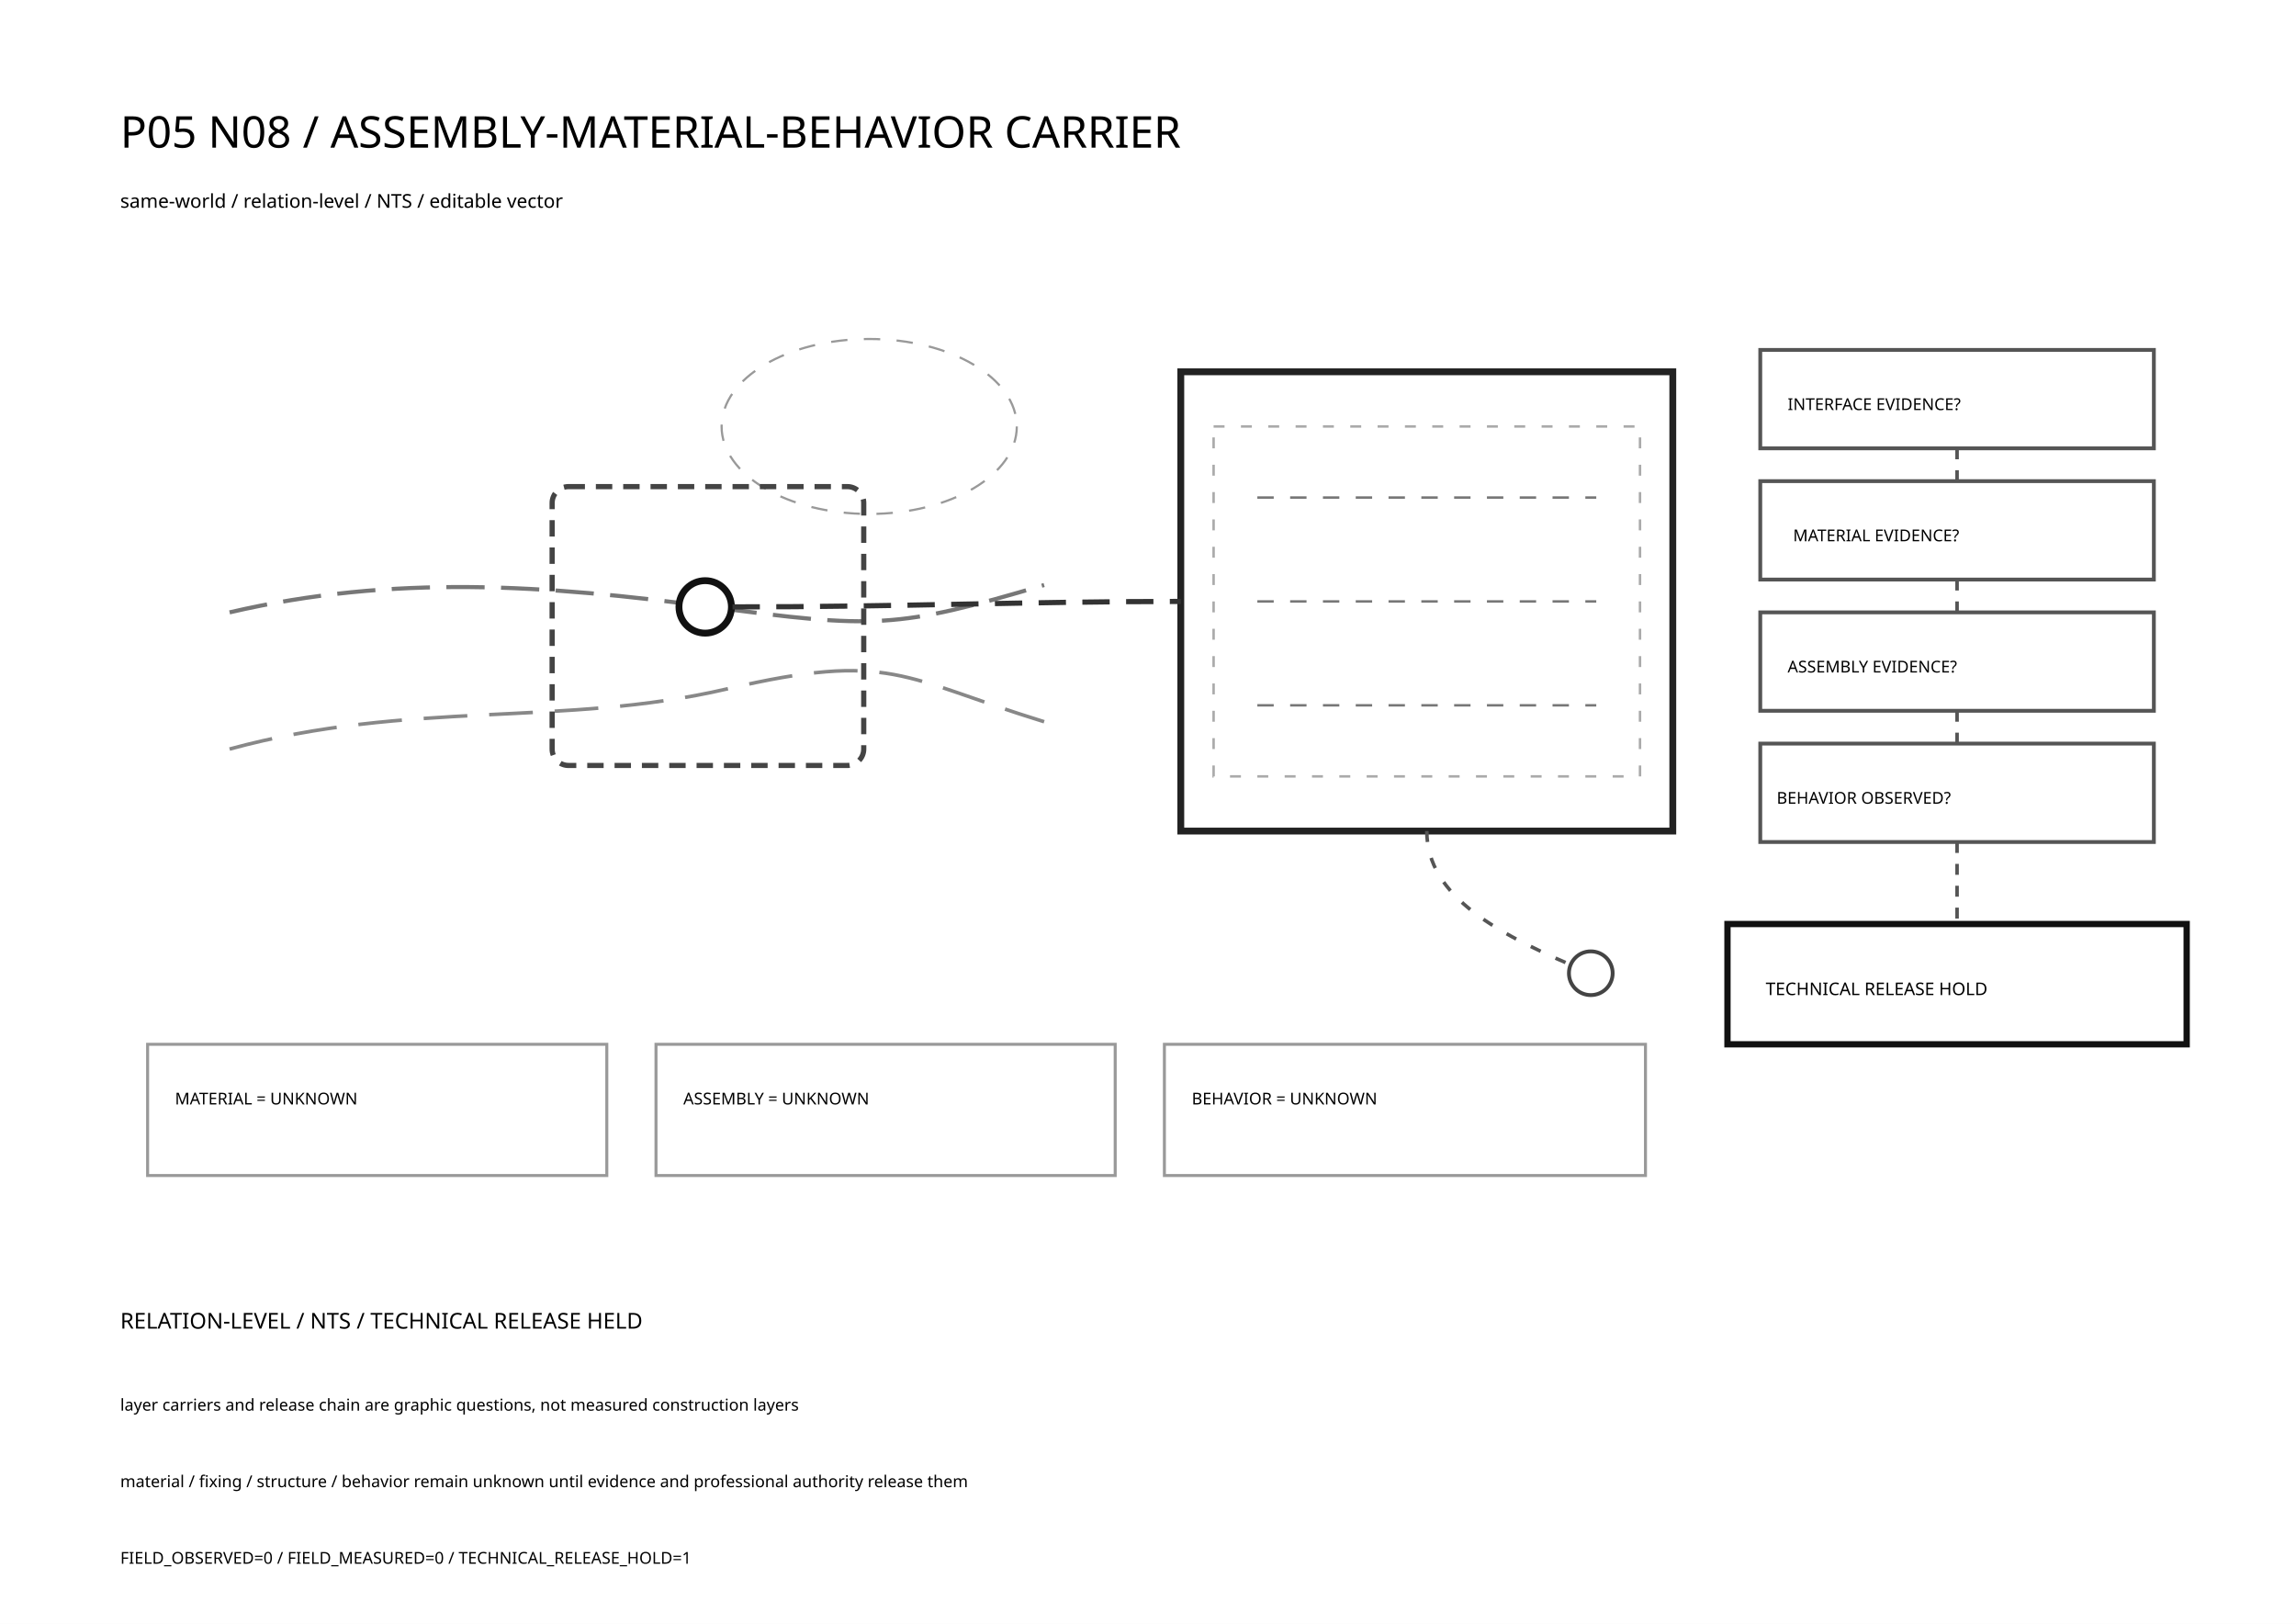
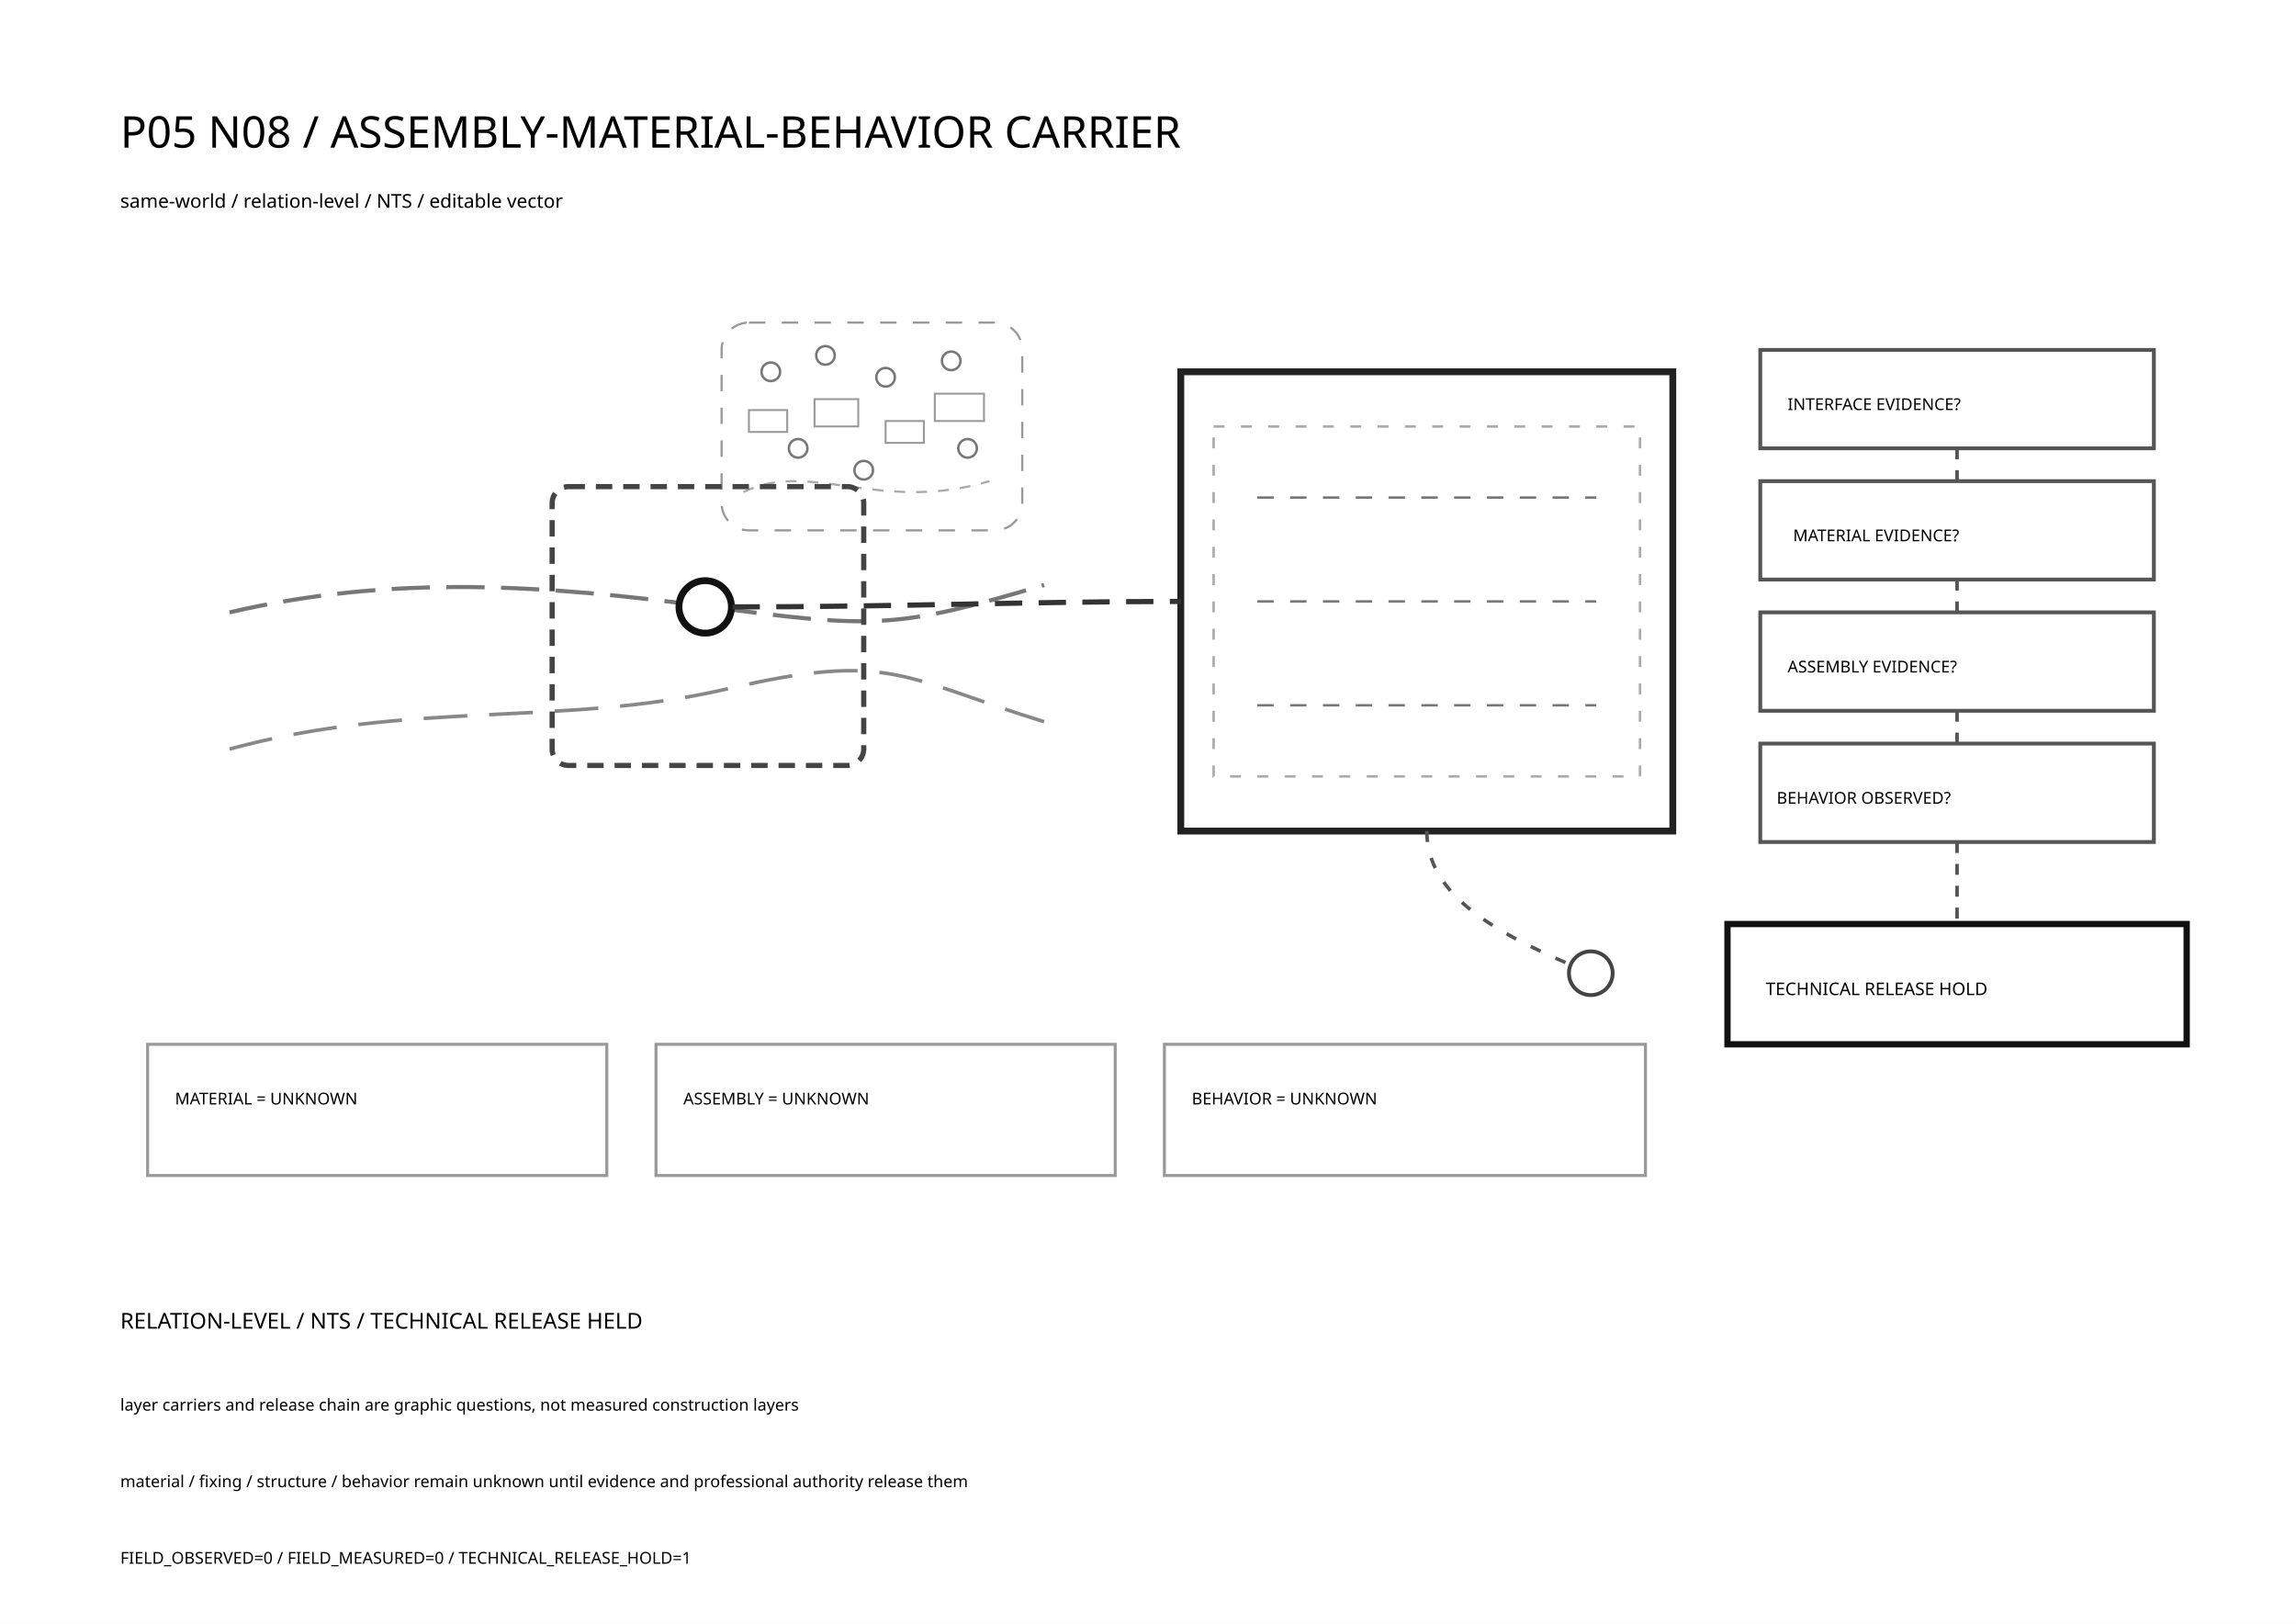
<svg xmlns="http://www.w3.org/2000/svg" width="420mm" height="297mm" viewBox="0 0 420 297">
  <rect width="420" height="297" fill="white" />
  <g id="L00-FRAME" font-family="sans-serif">
    <text x="22" y="27" font-size="8">P05 N08 / ASSEMBLY-MATERIAL-BEHAVIOR CARRIER</text>
    <text x="22" y="38" font-size="3.5">same-world / relation-level / NTS / editable vector</text>
  </g>
  <g id="L10-CONTEXT" fill="none">
    <path id="REL-ROUTE-PRIMARY-01" d="M42 112 C72 105 100 107 130 111 S164 115 191 107" stroke="#777" stroke-width="0.75" stroke-dasharray="7 3" />
    <path id="REL-WATER-01" d="M42 137 C75 128 103 133 133 126 S165 124 191 132" stroke="#888" stroke-width="0.65" stroke-dasharray="8 4" />
-     <ellipse id="REL-CLUSTER-01" cx="159" cy="78" rx="27" ry="16" stroke="#999" stroke-width="0.4" stroke-dasharray="3 3" />
+     <g id="N08-HERITAGE-FABRIC-NTS">
+       <rect id="N08-HERITAGE-FABRIC-EXTENT-NTS" x="132" y="59" width="55" height="38" rx="5" stroke="#999" stroke-width="0.4" stroke-dasharray="3 3" />
+       <g id="N08-PROTECTED-UNITS-NTS" fill="white" stroke="#777" stroke-width="0.45">
+         <circle cx="141" cy="68" r="1.7" />
+         <circle cx="151" cy="65" r="1.7" />
+         <circle cx="162" cy="69" r="1.7" />
+         <circle cx="174" cy="66" r="1.7" />
+         <circle cx="146" cy="82" r="1.7" />
+         <circle cx="158" cy="86" r="1.7" />
+         <circle cx="177" cy="82" r="1.7" />
+       </g>
+       <g id="N08-ANCIENT-RESIDENCE-FABRIC-NTS" fill="none" stroke="#999" stroke-width="0.35">
+         <path d="M137 75h7v4h-7z M149 73h8v5h-8z M162 77h7v4h-7z M171 72h9v5h-9z" />
+       </g>
+       <path id="N08-LANE-WELL-TREE-FABRIC-NTS" d="M136 90 C148 84 161 94 181 88" stroke="#aaa" stroke-width="0.4" stroke-dasharray="2 2" />
+     </g>
    <circle id="N08-INTERFACE-NODE" cx="129" cy="111" r="4.8" fill="white" stroke="#111" stroke-width="1.25" />
    <rect id="N08-INTERFACE-QUESTION-ZONE" x="101" y="89" width="57" height="51" rx="3" stroke="#444" stroke-width="0.95" stroke-dasharray="3 2" />
  </g>
  <g id="L15-ASSEMBLY" fill="none">
    <rect id="N08-ASSEMBLY-CARRIER" x="216" y="68" width="90" height="84" stroke="#222" stroke-width="1.25" />
    <rect id="N08-ASSEMBLY-UNCERTAINTY" x="222" y="78" width="78" height="64" stroke="#aaa" stroke-width="0.45" stroke-dasharray="2 3" />
    <line id="N08-LAYER-QUESTION-A" x1="230" y1="91" x2="292" y2="91" stroke="#777" stroke-width="0.45" stroke-dasharray="3 3" />
    <line id="N08-LAYER-QUESTION-B" x1="230" y1="110" x2="292" y2="110" stroke="#777" stroke-width="0.45" stroke-dasharray="3 3" />
    <line id="N08-LAYER-QUESTION-C" x1="230" y1="129" x2="292" y2="129" stroke="#777" stroke-width="0.45" stroke-dasharray="3 3" />
    <path id="N08-INTERFACE-LINK" d="M134 111 C165 111 188 110 216 110" stroke="#333" stroke-width="0.95" stroke-dasharray="5 3" />
    <path id="N08-BEHAVIOR-RELATION" d="M261 152 C261 164 274 171 291 178" stroke="#555" stroke-width="0.65" stroke-dasharray="2 3" />
    <circle id="N08-BEHAVIOR-STATE-NODE" cx="291" cy="178" r="4" fill="white" stroke="#444" stroke-width="0.7" />
  </g>
  <g id="L18-TECHNICAL-RELEASE" font-family="sans-serif">
    <rect id="N08-INTERFACE-EVIDENCE" x="322" y="64" width="72" height="18" fill="none" stroke="#555" stroke-width="0.7" />
    <rect id="N08-MATERIAL-EVIDENCE" x="322" y="88" width="72" height="18" fill="none" stroke="#555" stroke-width="0.7" />
    <rect id="N08-ASSEMBLY-EVIDENCE" x="322" y="112" width="72" height="18" fill="none" stroke="#555" stroke-width="0.7" />
    <rect id="N08-BEHAVIOR-OBSERVATION" x="322" y="136" width="72" height="18" fill="none" stroke="#555" stroke-width="0.7" />
    <path id="N08-RELEASE-SEQUENCE" d="M358 82 V88 M358 106 V112 M358 130 V136 M358 154 V169" fill="none" stroke="#555" stroke-width="0.65" stroke-dasharray="2 2" />
    <rect id="N08-TECHNICAL-RELEASE-HOLD" x="316" y="169" width="84" height="22" fill="none" stroke="#111" stroke-width="1.15" />
    <text x="327" y="75" font-size="3">INTERFACE EVIDENCE?</text>
    <text x="328" y="99" font-size="3">MATERIAL EVIDENCE?</text>
    <text x="327" y="123" font-size="3">ASSEMBLY EVIDENCE?</text>
    <text x="325" y="147" font-size="3">BEHAVIOR OBSERVED?</text>
    <text x="323" y="182" font-size="3.2">TECHNICAL RELEASE HOLD</text>
  </g>
  <g id="L25-STATE" font-family="sans-serif">
    <rect id="N08-MATERIAL-STATE" x="27" y="191" width="84" height="24" fill="none" stroke="#999" stroke-width="0.55" />
    <rect id="N08-ASSEMBLY-STATE" x="120" y="191" width="84" height="24" fill="none" stroke="#999" stroke-width="0.55" />
    <rect id="N08-BEHAVIOR-STATE" x="213" y="191" width="88" height="24" fill="none" stroke="#999" stroke-width="0.55" />
    <text x="32" y="202" font-size="3">MATERIAL = UNKNOWN</text>
    <text x="125" y="202" font-size="3">ASSEMBLY = UNKNOWN</text>
    <text x="218" y="202" font-size="3">BEHAVIOR = UNKNOWN</text>
  </g>
  <g id="L40-CLAIM" font-family="sans-serif">
    <text x="22" y="243" font-size="4">RELATION-LEVEL / NTS / TECHNICAL RELEASE HELD</text>
    <text x="22" y="258" font-size="3">layer carriers and release chain are graphic questions, not measured construction layers</text>
    <text x="22" y="272" font-size="3">material / fixing / structure / behavior remain unknown until evidence and professional authority release them</text>
    <text x="22" y="286" font-size="3">FIELD_OBSERVED=0 / FIELD_MEASURED=0 / TECHNICAL_RELEASE_HOLD=1</text>
  </g>
</svg>
